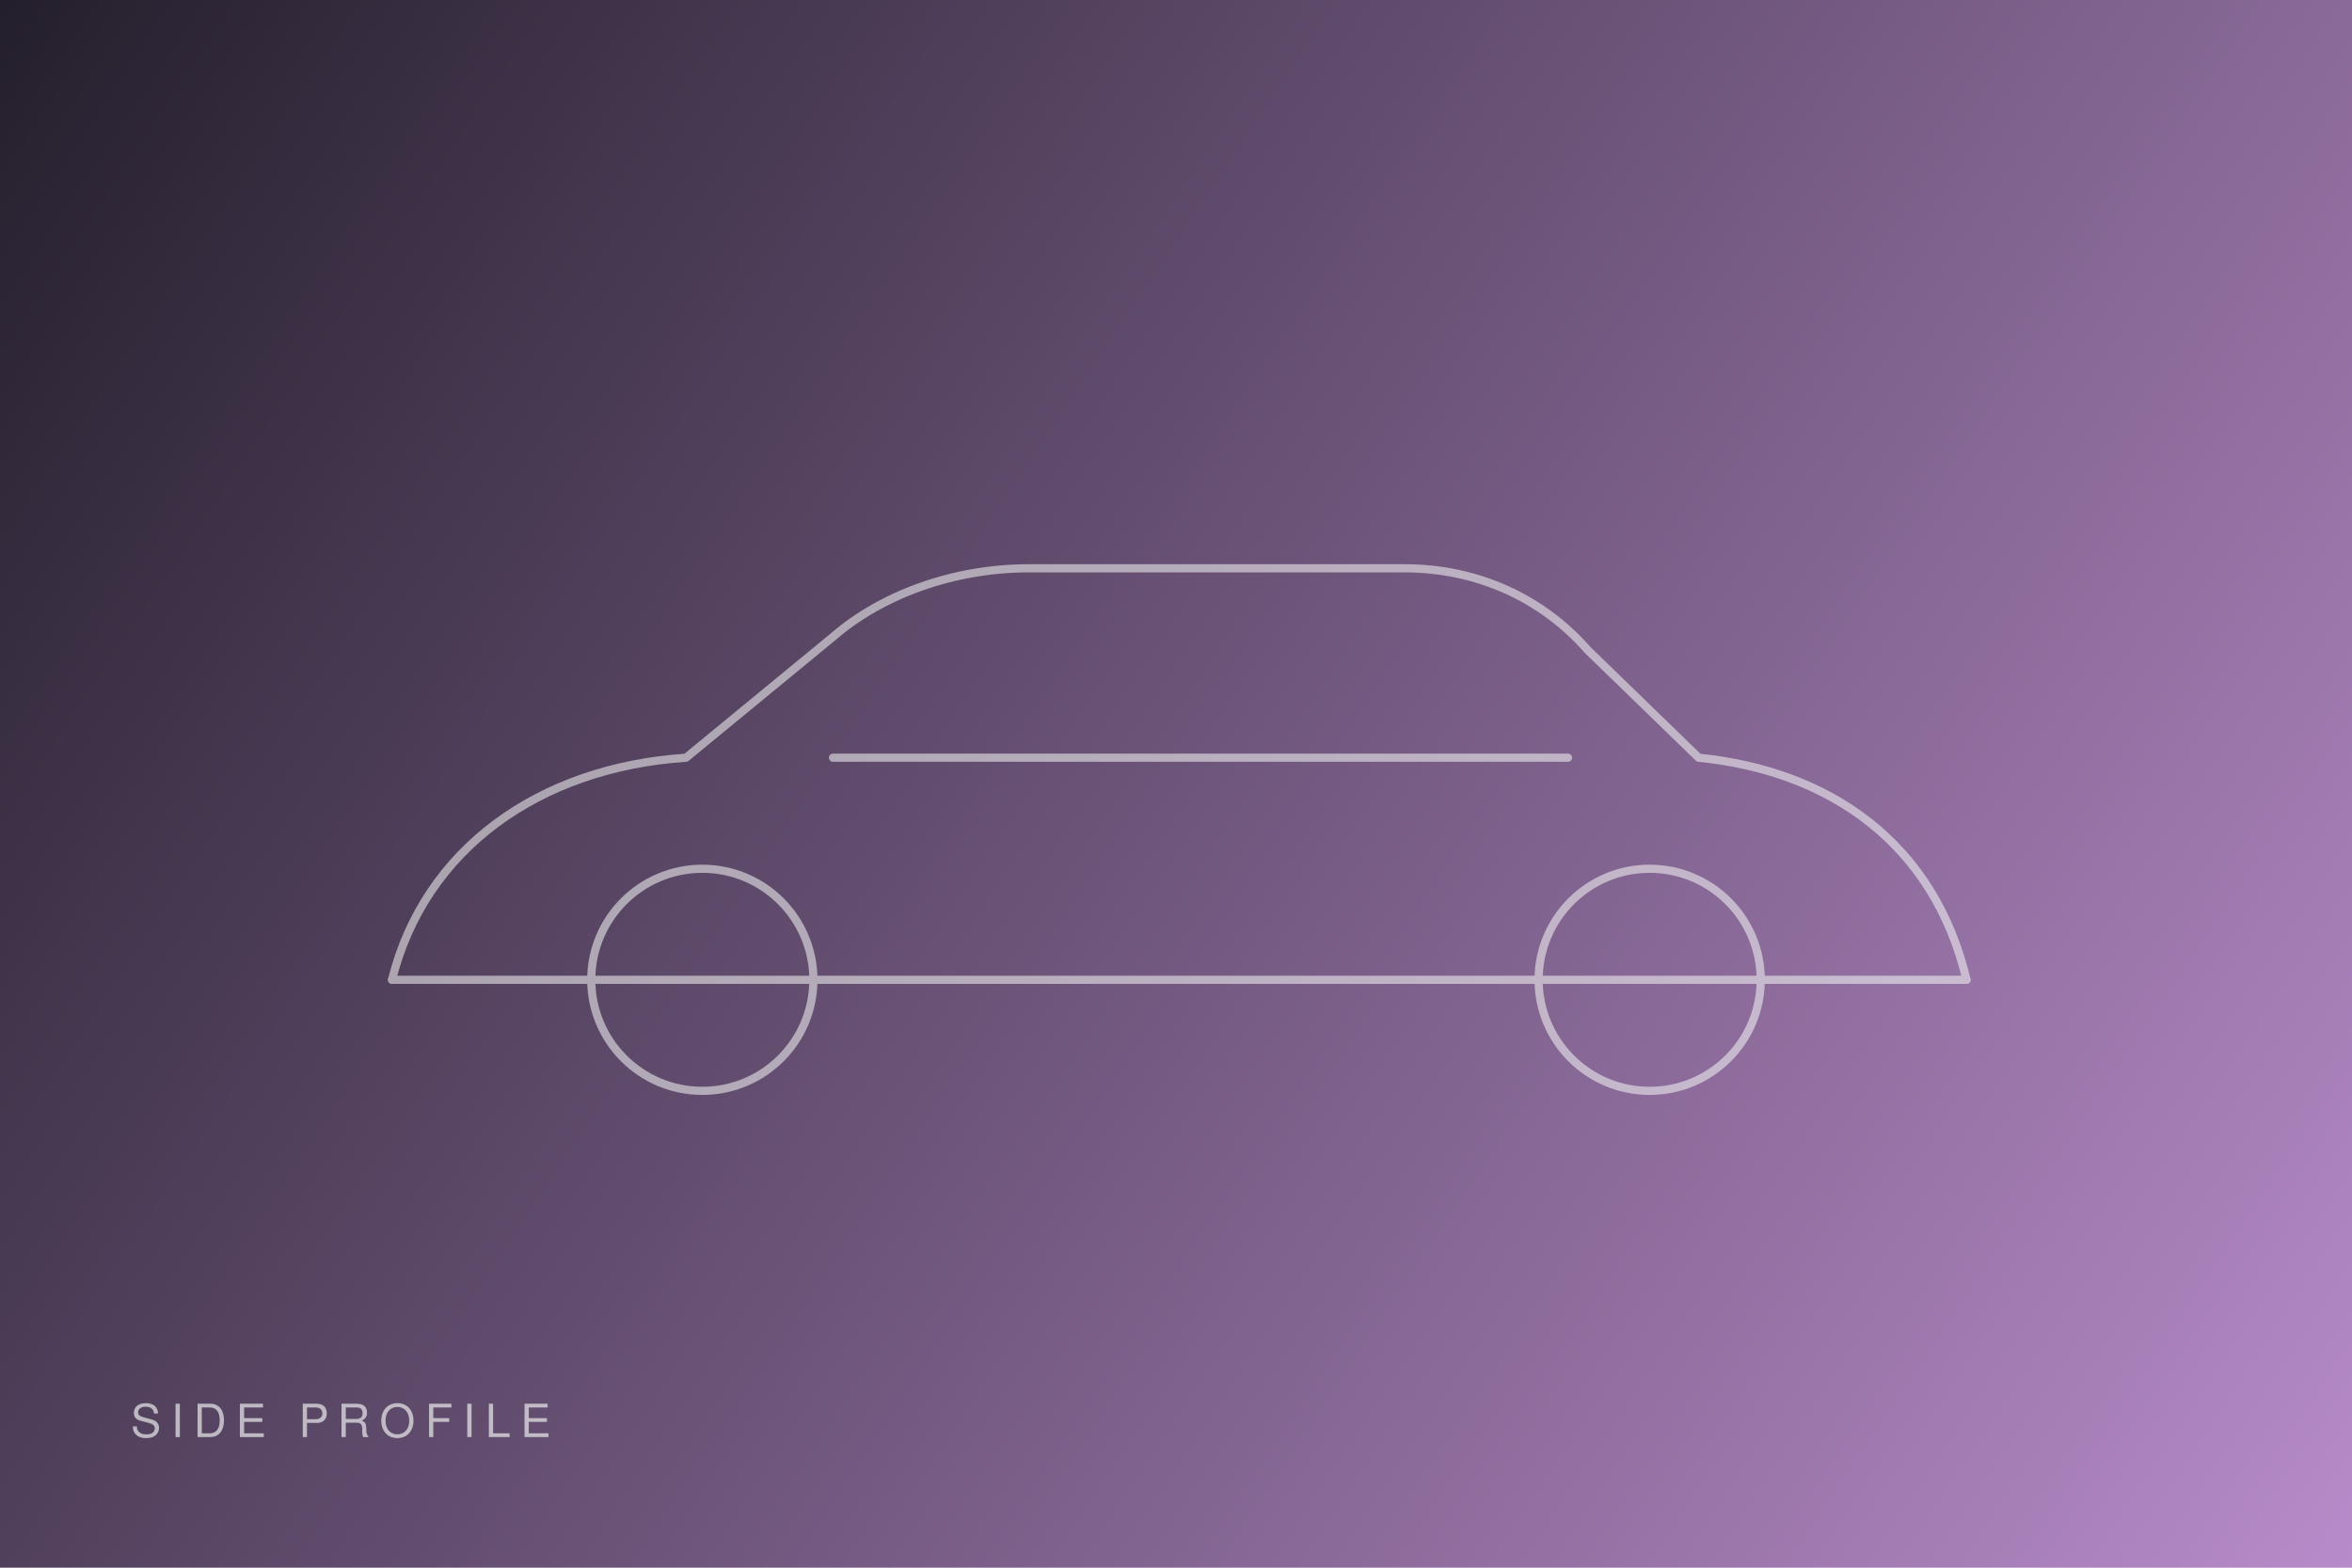
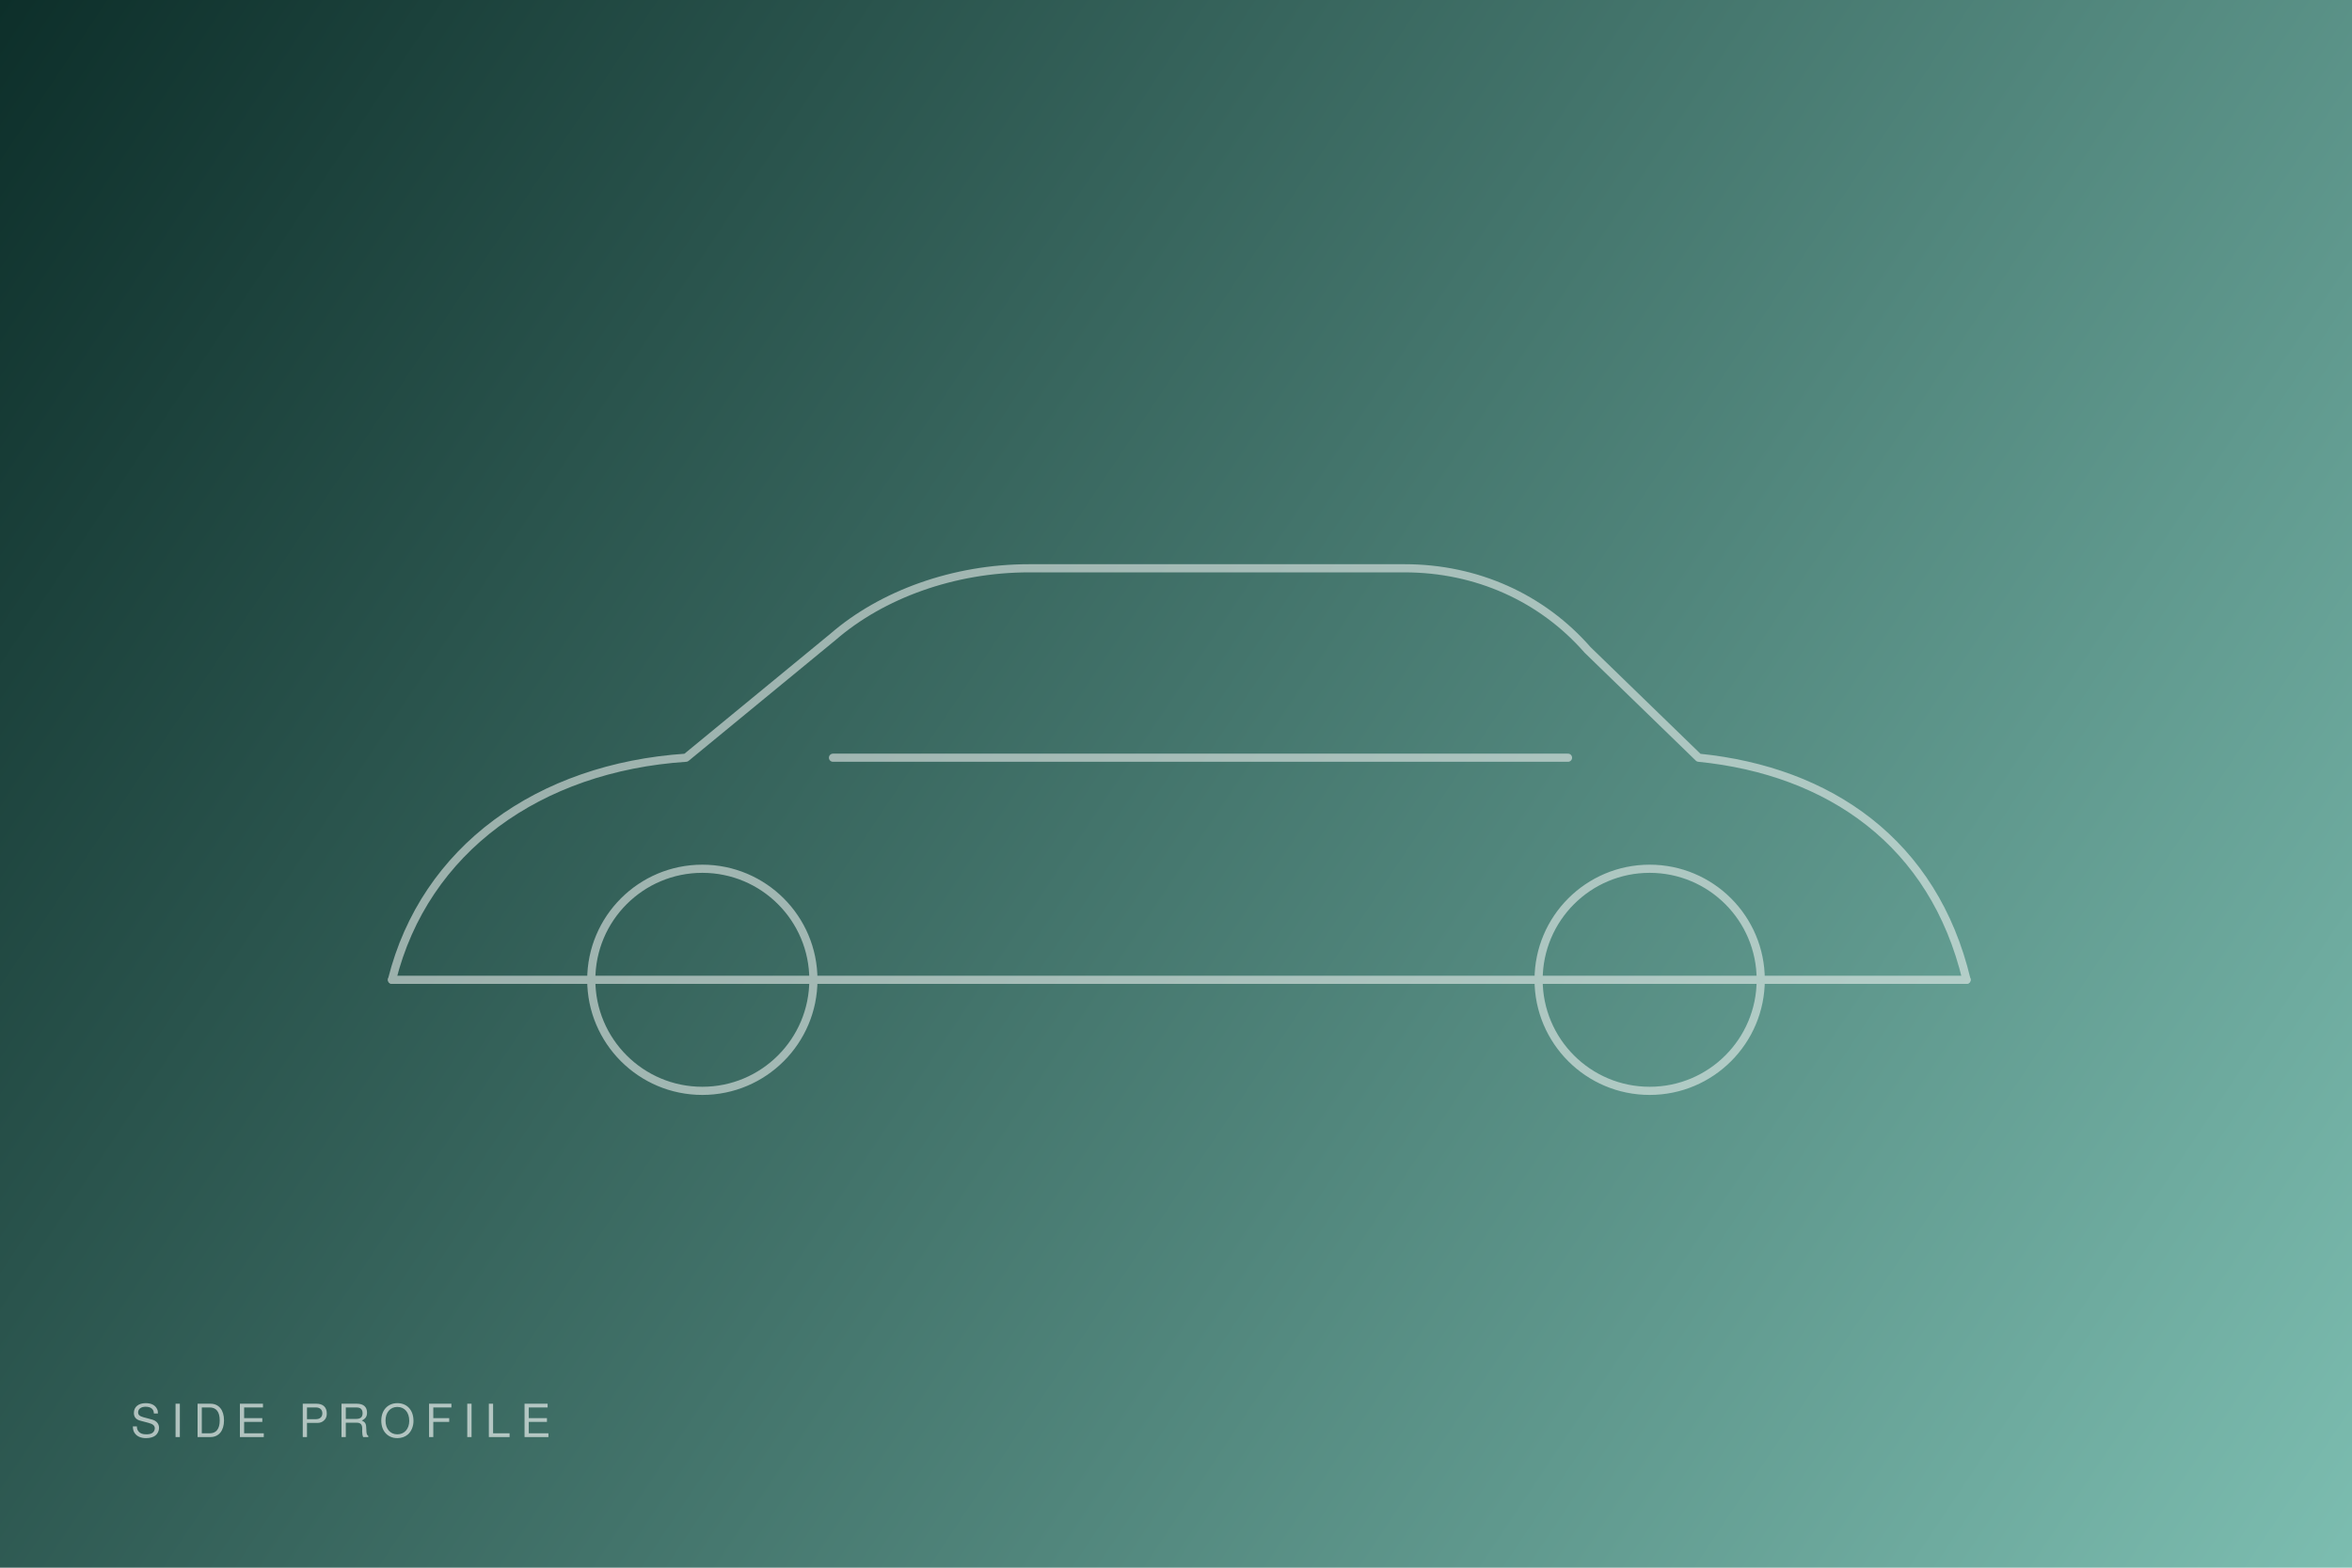
<svg xmlns="http://www.w3.org/2000/svg" width="1200" height="800" viewBox="0 0 720 480">
  <defs>
-     <linearGradient id="g41" x1="0" y1="0" x2="720" y2="480" gradientUnits="userSpaceOnUse">
-       <stop offset="0" stop-color="#241f2c" />
-       <stop offset="1" stop-color="#b78bc9" />
+     <linearGradient id="g61" x1="0" y1="0" x2="720" y2="480" gradientUnits="userSpaceOnUse">
+       <stop offset="0" stop-color="#0d2f2a" />
+       <stop offset="1" stop-color="#7cbdb0" />
    </linearGradient>
  </defs>
-   <rect width="720" height="480" fill="url(#g41)" />
+   <rect width="720" height="480" fill="url(#g61)" />
  <g fill="none" stroke="#f5f7f6" stroke-width="2.5" stroke-linecap="round" stroke-linejoin="round" opacity="0.55">
    <path d="M120 300 C 130 260, 165 235, 210 232 L 255 195 C 270 182, 292 174, 315 174 L 430 174 C 452 174, 472 183, 486 199 L 520 232 C 560 236, 592 258, 602 300" />
    <line x1="120" y1="300" x2="602" y2="300" />
    <circle cx="215" cy="300" r="34" />
    <circle cx="505" cy="300" r="34" />
    <line x1="255" y1="232" x2="480" y2="232" />
  </g>
  <text x="40" y="440" font-family="Helvetica, Arial, sans-serif" font-size="14" letter-spacing="3" fill="#f5f7f6" opacity="0.65">SIDE PROFILE</text>
</svg>
